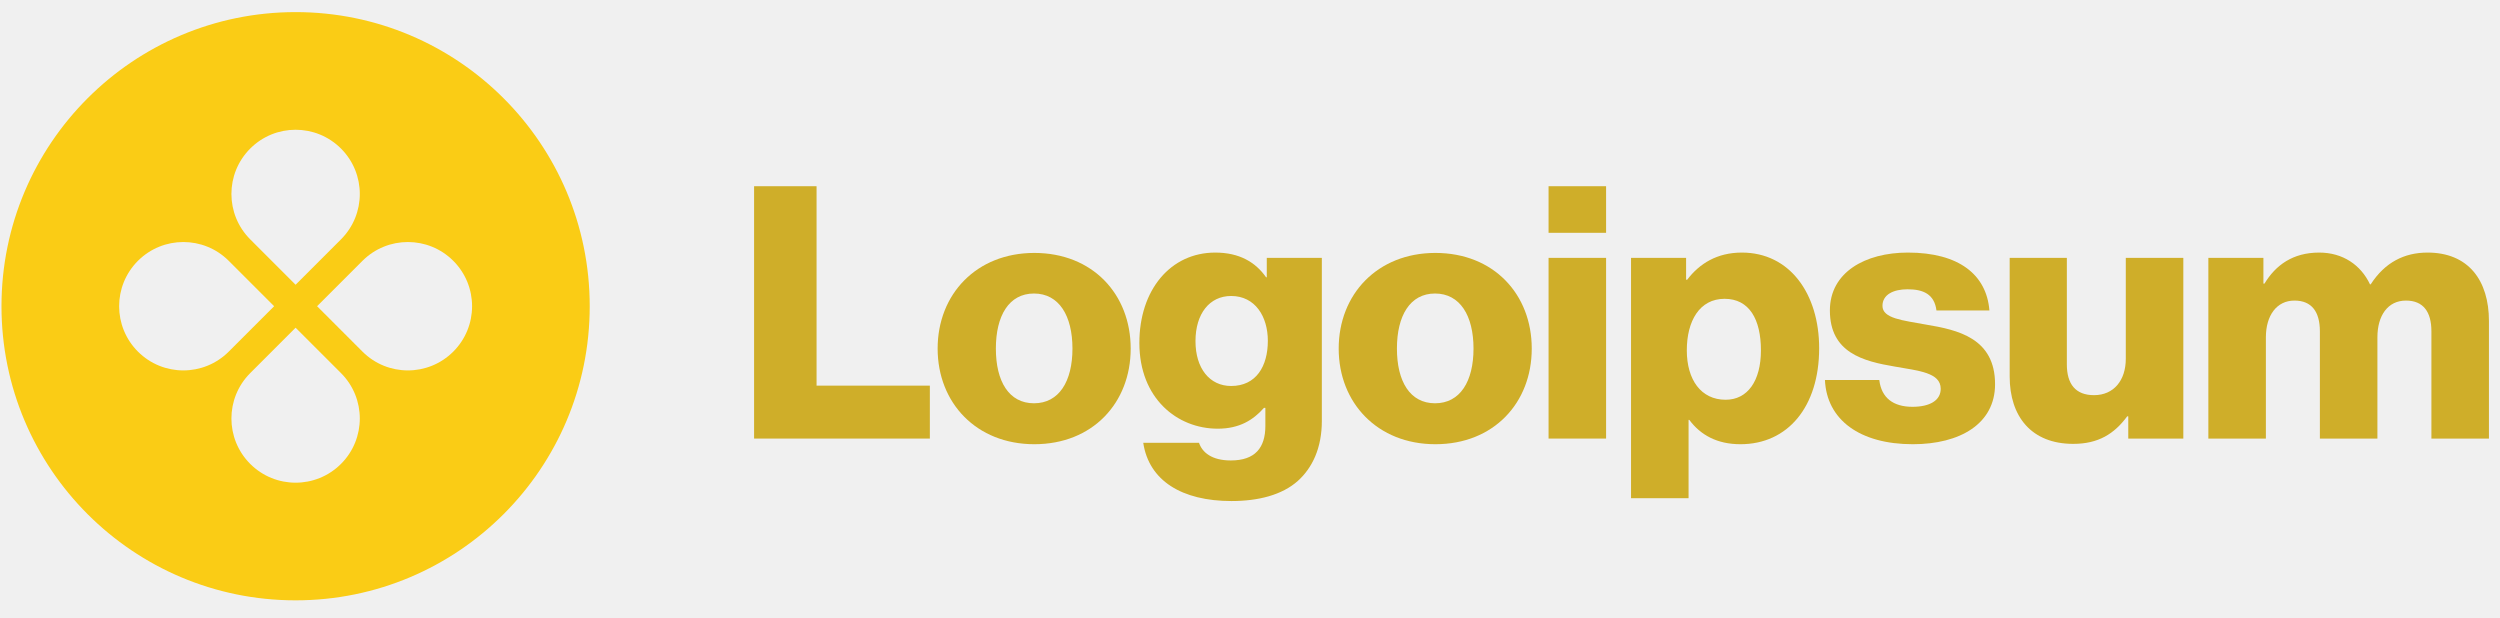
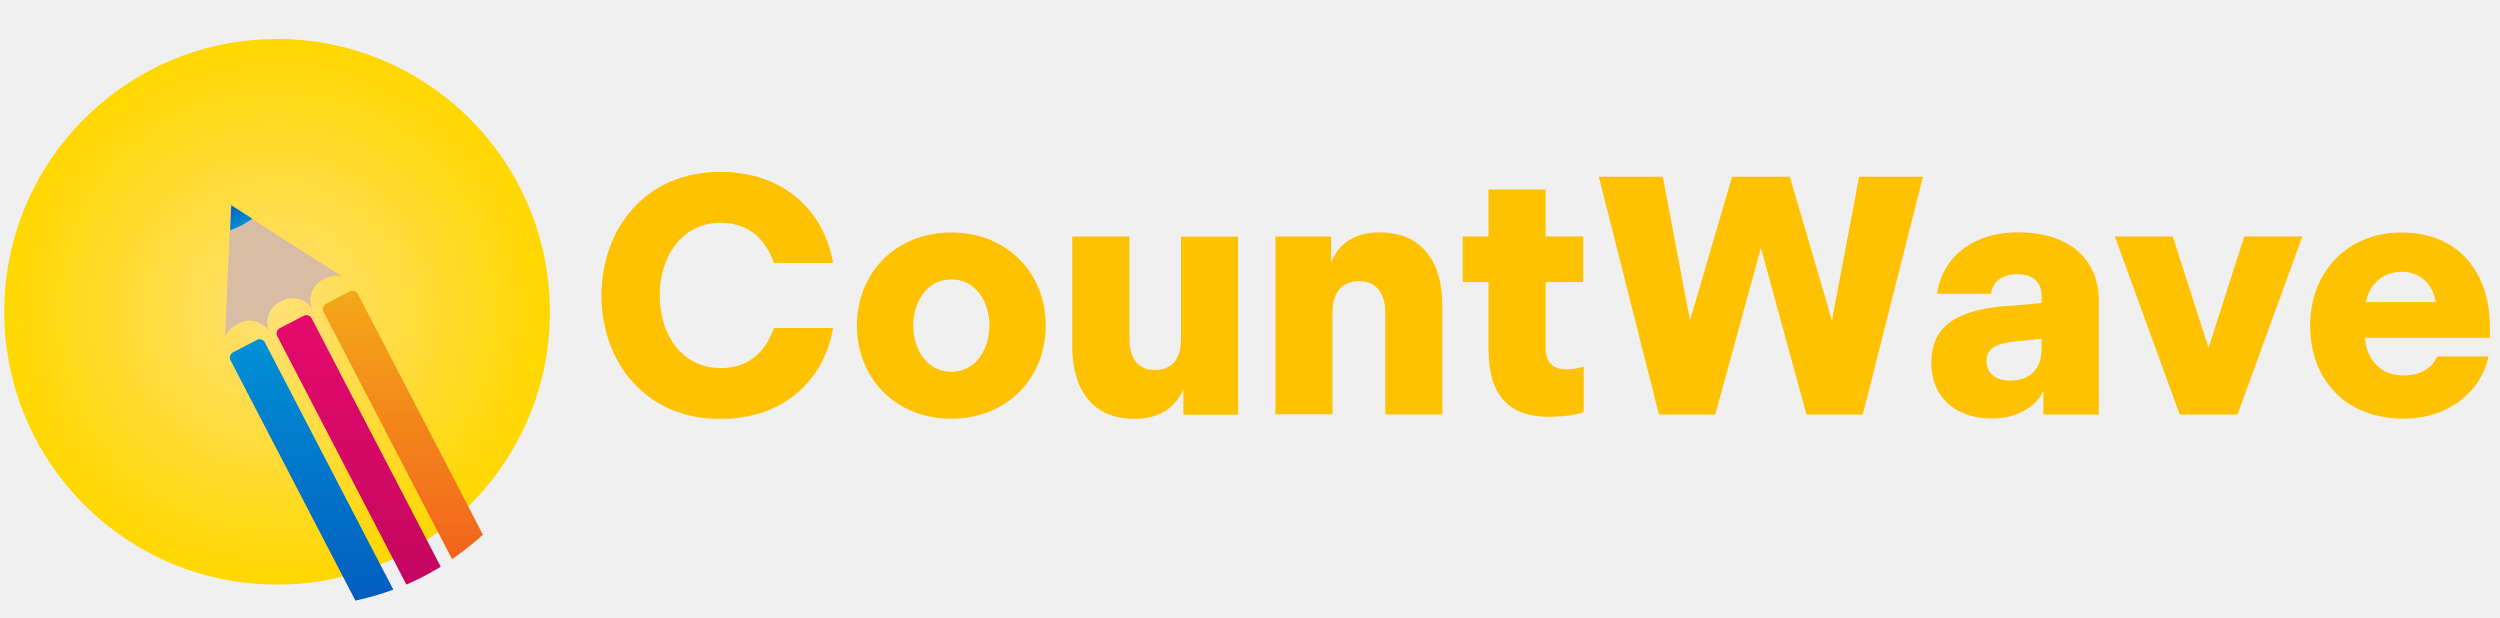
- <svg xmlns="http://www.w3.org/2000/svg" width="170" height="42" viewBox="0 0 170 42" fill="none">
-   <g clip-path="url(#clip0_1_2)">
-     <path d="M51.278 29.823H63.23V26.223H55.526V12.663H51.278V29.823Z" fill="#CFAE29" />
-     <path d="M70.311 27.423C68.607 27.423 67.719 25.935 67.719 23.703C67.719 21.471 68.607 19.959 70.311 19.959C72.015 19.959 72.927 21.471 72.927 23.703C72.927 25.935 72.015 27.423 70.311 27.423ZM70.335 30.207C74.295 30.207 76.887 27.399 76.887 23.703C76.887 20.007 74.295 17.199 70.335 17.199C66.399 17.199 63.759 20.007 63.759 23.703C63.759 27.399 66.399 30.207 70.335 30.207Z" fill="#CFAE29" />
-     <path d="M83.741 34.071C85.565 34.071 87.173 33.663 88.253 32.703C89.237 31.815 89.885 30.471 89.885 28.623V17.535H86.141V18.855H86.093C85.373 17.823 84.269 17.175 82.637 17.175C79.589 17.175 77.477 19.719 77.477 23.319C77.477 27.087 80.045 29.151 82.805 29.151C84.293 29.151 85.229 28.551 85.949 27.735H86.045V28.959C86.045 30.447 85.349 31.311 83.693 31.311C82.397 31.311 81.749 30.759 81.533 30.111H77.741C78.125 32.679 80.357 34.071 83.741 34.071ZM83.717 26.247C82.253 26.247 81.293 25.047 81.293 23.199C81.293 21.327 82.253 20.127 83.717 20.127C85.349 20.127 86.213 21.519 86.213 23.175C86.213 24.903 85.421 26.247 83.717 26.247Z" fill="#CFAE29" />
-     <path d="M97.583 27.423C95.879 27.423 94.991 25.935 94.991 23.703C94.991 21.471 95.879 19.959 97.583 19.959C99.287 19.959 100.199 21.471 100.199 23.703C100.199 25.935 99.287 27.423 97.583 27.423ZM97.607 30.207C101.567 30.207 104.159 27.399 104.159 23.703C104.159 20.007 101.567 17.199 97.607 17.199C93.671 17.199 91.031 20.007 91.031 23.703C91.031 27.399 93.671 30.207 97.607 30.207Z" fill="#CFAE29" />
-     <path d="M105.302 29.823H109.214V17.535H105.302V29.823ZM105.302 15.831H109.214V12.663H105.302V15.831Z" fill="#CFAE29" />
-     <path d="M110.911 33.879H114.823V28.551H114.871C115.639 29.583 116.767 30.207 118.351 30.207C121.567 30.207 123.703 27.663 123.703 23.679C123.703 19.983 121.711 17.175 118.447 17.175C116.767 17.175 115.567 17.919 114.727 19.023H114.655V17.535H110.911V33.879ZM117.343 27.183C115.663 27.183 114.703 25.815 114.703 23.823C114.703 21.831 115.567 20.319 117.271 20.319C118.951 20.319 119.743 21.711 119.743 23.823C119.743 25.911 118.831 27.183 117.343 27.183Z" fill="#CFAE29" />
-     <path d="M130.072 30.207C133.288 30.207 135.664 28.815 135.664 26.127C135.664 22.983 133.12 22.431 130.96 22.071C129.4 21.783 128.008 21.663 128.008 20.799C128.008 20.031 128.752 19.671 129.712 19.671C130.792 19.671 131.536 20.007 131.68 21.111H135.28C135.088 18.687 133.216 17.175 129.736 17.175C126.832 17.175 124.432 18.519 124.432 21.111C124.432 23.991 126.712 24.567 128.848 24.927C130.48 25.215 131.968 25.335 131.968 26.439C131.968 27.231 131.224 27.663 130.048 27.663C128.752 27.663 127.936 27.063 127.792 25.839H124.096C124.216 28.551 126.472 30.207 130.072 30.207Z" fill="#CFAE29" />
-     <path d="M140.978 30.183C142.682 30.183 143.762 29.511 144.65 28.311H144.722V29.823H148.466V17.535H144.554V24.399C144.554 25.863 143.738 26.871 142.394 26.871C141.146 26.871 140.546 26.127 140.546 24.783V17.535H136.658V25.599C136.658 28.335 138.146 30.183 140.978 30.183Z" fill="#CFAE29" />
-     <path d="M150.168 29.823H154.08V22.935C154.08 21.471 154.8 20.439 156.024 20.439C157.2 20.439 157.752 21.207 157.752 22.527V29.823H161.664V22.935C161.664 21.471 162.36 20.439 163.608 20.439C164.784 20.439 165.336 21.207 165.336 22.527V29.823H169.248V21.831C169.248 19.071 167.856 17.175 165.072 17.175C163.488 17.175 162.168 17.847 161.208 19.335H161.16C160.536 18.015 159.312 17.175 157.704 17.175C155.928 17.175 154.752 18.015 153.984 19.287H153.912V17.535H150.168V29.823Z" fill="#CFAE29" />
-     <path fill-rule="evenodd" clip-rule="evenodd" d="M20.101 40.823C31.147 40.823 40.101 31.869 40.101 20.823C40.101 9.778 31.147 0.823 20.101 0.823C9.056 0.823 0.101 9.778 0.101 20.823C0.101 31.869 9.056 40.823 20.101 40.823ZM23.188 16.276C24.893 14.571 24.893 11.807 23.188 10.102C21.483 8.397 18.719 8.397 17.015 10.102C15.31 11.807 15.31 14.571 17.015 16.276L20.101 19.363L23.188 16.276ZM24.649 23.91C26.354 25.615 29.118 25.615 30.823 23.91C32.528 22.205 32.528 19.441 30.823 17.736C29.118 16.032 26.354 16.032 24.649 17.736L21.562 20.823L24.649 23.91ZM23.188 31.545C24.893 29.84 24.893 27.076 23.188 25.371L20.101 22.284L17.015 25.371C15.31 27.076 15.31 29.84 17.015 31.545C18.719 33.249 21.483 33.249 23.188 31.545ZM9.38 23.91C7.675 22.205 7.675 19.441 9.38 17.736C11.085 16.032 13.849 16.032 15.554 17.736L18.641 20.823L15.554 23.91C13.849 25.615 11.085 25.615 9.38 23.91Z" fill="#FACC15" />
-   </g>
+ <svg xmlns="http://www.w3.org/2000/svg" xmlns:xlink="http://www.w3.org/1999/xlink" id="uuid-ec556668-666a-49ea-8f45-7f3bc0395e78" viewBox="0 0 170 42">
  <defs>
-     <clipPath id="clip0_1_2">
-       <rect width="170" height="41" fill="white" transform="translate(0 0.5)" />
-     </clipPath>
+     <radialGradient id="uuid-94a1513e-fb7c-47cc-a86c-25d02b205671" cx="18.84" cy="21.2" fx="18.84" fy="21.2" r="18.55" gradientUnits="userSpaceOnUse">
+       <stop offset="0" stop-color="#ffe076" />
+       <stop offset="1" stop-color="#ffd800" />
+     </radialGradient>
+     <linearGradient id="uuid-dcac199c-39c6-4292-8cb7-a31093e6d374" x1="27.41" y1="38.03" x2="27.41" y2="19.78" gradientUnits="userSpaceOnUse">
+       <stop offset="0" stop-color="#f2631c" />
+       <stop offset="1" stop-color="#f4a819" />
+     </linearGradient>
+     <linearGradient id="uuid-b446a466-08d3-4aa4-95bd-001504bde39d" x1="24.38" y1="39.74" x2="24.38" y2="21.42" gradientUnits="userSpaceOnUse">
+       <stop offset="0" stop-color="#c40661" />
+       <stop offset="1" stop-color="#e50a6d" />
+     </linearGradient>
+     <linearGradient id="uuid-c4e711ff-f0f4-4bbf-b6ba-f41a51dd8f90" x1="21.2" y1="40.84" x2="21.2" y2="23.06" gradientUnits="userSpaceOnUse">
+       <stop offset="0" stop-color="#025dbf" />
+       <stop offset="1" stop-color="#0090d5" />
+     </linearGradient>
+     <linearGradient id="uuid-64a4905d-72b7-4dd1-9cf3-79da7147c945" x1="629.27" y1="233.58" x2="629.27" y2="232.04" gradientTransform="translate(681.79 -69.04) rotate(152.53)" xlink:href="#uuid-c4e711ff-f0f4-4bbf-b6ba-f41a51dd8f90" />
  </defs>
+   <path d="M40.9,20.1c0-4.55,3-8.41,8.06-8.41,4.44,0,7.09,2.73,7.69,6.19h-4.02c-.48-1.36-1.5-2.73-3.63-2.73-2.59,0-4.14,2.24-4.14,4.94s1.55,4.94,4.14,4.94c2.13,0,3.14-1.36,3.63-2.73h4.02c-.6,3.47-3.26,6.19-7.69,6.19-5.06,0-8.06-3.86-8.06-8.41Z" fill="#ffc200" stroke-width="0" />
+   <path d="M58.27,22.14c0-3.56,2.61-6.33,6.42-6.33s6.42,2.77,6.42,6.33-2.61,6.33-6.42,6.33-6.42-2.77-6.42-6.33ZM67.28,22.14c0-1.55-.88-3.14-2.59-3.14s-2.59,1.59-2.59,3.14.88,3.14,2.59,3.14,2.59-1.59,2.59-3.14Z" fill="#ffc200" stroke-width="0" />
+   <path d="M72.92,16.08h3.88v6.93c0,1.18.46,2.15,1.71,2.15s1.8-.81,1.8-2.12v-6.95h3.88v12.11h-3.72v-1.73c-.53,1.2-1.57,2.01-3.33,2.01-2.89,0-4.23-2.01-4.23-4.99v-7.39Z" fill="#ffc200" stroke-width="0" />
+   <path d="M86.74,16.08h3.77v1.73c.53-1.2,1.55-2.01,3.3-2.01,2.89,0,4.27,2.01,4.27,4.99v7.39h-3.88v-6.91c0-1.18-.51-2.15-1.76-2.15s-1.83.81-1.83,2.12v6.93h-3.88v-12.11Z" fill="#ffc200" stroke-width="0" />
+   <path d="M101.22,23.87v-4.69h-1.76v-3.1h1.76v-3.19h3.88v3.19h2.56v3.1h-2.56v4.5c0,.92.46,1.43,1.39,1.43.53,0,.95-.09,1.2-.19v3.1c-.53.21-1.46.32-2.42.32-2.66,0-4.04-1.5-4.04-4.48Z" fill="#ffc200" stroke-width="0" />
+   <path d="M113.07,12.02l1.85,9.77,2.86-9.77h3.93l2.86,9.77,1.85-9.77h4.34l-4.09,16.17h-3.83l-3.1-11.34-3.1,11.34h-3.83l-4.09-16.17h4.34Z" fill="#ffc200" stroke-width="0" />
+   <path d="M136.38,20.82l2.45-.21v-.51c0-.85-.53-1.46-1.64-1.46s-1.71.58-1.8,1.34h-3.67c.37-2.52,2.45-4.18,5.5-4.18,3.51,0,5.5,1.83,5.5,4.67v7.72h-3.77v-1.62c-.46,1.06-1.78,1.89-3.49,1.89-2.52,0-4.13-1.48-4.13-3.79,0-2.45,1.64-3.58,5.06-3.86ZM136.68,25.88c1.36,0,2.15-.79,2.15-2.17v-.67l-1.83.18c-1.11.12-1.92.39-1.92,1.32,0,.83.62,1.34,1.59,1.34Z" fill="#ffc200" stroke-width="0" />
+   <path d="M143.8,16.08h3.95l2.43,7.58,2.43-7.58h3.95l-4.41,12.11h-3.93l-4.41-12.11Z" fill="#ffc200" stroke-width="0" />
+   <path d="M163.3,15.81c3.93,0,6.01,2.77,6.01,6.42v.74h-8.5c.12,1.48,1.06,2.56,2.61,2.56,1.29,0,1.99-.58,2.31-1.29h3.49c-.53,2.47-2.82,4.23-5.75,4.23-4.02,0-6.38-2.7-6.38-6.33s2.5-6.33,6.21-6.33ZM165.63,20.54c-.18-1.22-1.06-2.06-2.33-2.06s-2.15.85-2.43,2.06h4.76Z" fill="#ffc200" stroke-width="0" />
+   <path d="M37.4,21.2c0,4.26-1.44,8.19-3.86,11.33-.64.83-1.35,1.6-2.12,2.31-.05.04-.1.09-.14.13-.11.1-.22.2-.33.29-.04.03-.08.07-.12.1-.02.02-.04.03-.06.05-.05.04-.1.09-.16.13-.52.42-1.05.82-1.61,1.19-.16.11-.32.21-.48.31-.02.01-.04.02-.06.03-.03.02-.07.04-.1.06-.06.04-.13.08-.2.12-.01,0-.02.01-.04.02-.15.09-.31.17-.46.26-.04.02-.08.04-.12.06-.05.03-.1.05-.14.08-.07.04-.14.07-.21.11-.5.25-1.02.49-1.55.69-.18.07-.35.14-.53.2,0,0-.02,0-.02,0-.12.04-.24.09-.37.13-.05.02-.1.03-.15.05-.08.03-.16.05-.23.07-.05.02-.11.03-.16.05-.03,0-.06.02-.09.03-.18.05-.37.1-.55.15-.52.13-1.04.25-1.57.34-.19.03-.39.06-.58.09-.03,0-.05,0-.08.01-.27.04-.55.07-.83.09-.54.05-1.09.07-1.64.07C8.6,39.76.29,31.45.29,21.2S8.6,2.65,18.84,2.65s18.55,8.31,18.55,18.55Z" fill="url(#uuid-94a1513e-fb7c-47cc-a86c-25d02b205671)" stroke-width="0" />
+   <path d="M32.85,36.35s-.08.07-.11.1c-.11.1-.22.2-.33.29-.04.03-.08.07-.12.1-.02.02-.04.03-.06.05-.05.04-.1.09-.16.13-.43.35-.87.69-1.33,1l-.96-1.84-7.78-14.97c-.11-.2-.03-.46.18-.56l1.6-.83c.2-.11.46-.03.56.18l7.5,14.43.94,1.82.06.11Z" fill="url(#uuid-dcac199c-39c6-4292-8cb7-a31093e6d374)" stroke-width="0" />
+   <path d="M29.97,38.53s-.03.02-.04.03c-.03.02-.07.04-.1.06-.06.04-.13.08-.2.12-.01,0-.02.01-.04.02-.15.09-.31.17-.46.26-.04.02-.08.04-.12.06-.05.03-.1.05-.14.08-.07.04-.14.07-.21.11-.34.17-.68.33-1.03.48l-.9-1.74-7.87-15.14c-.11-.2-.03-.46.18-.56l1.6-.83c.2-.11.46-.03.56.18l7.83,15.07.94,1.81Z" fill="url(#uuid-b446a466-08d3-4aa4-95bd-001504bde39d)" stroke-width="0" />
+   <path d="M26.76,40.09c-.06.02-.12.04-.18.07,0,0-.02,0-.02,0-.12.04-.24.09-.37.13-.05.02-.1.03-.15.05-.08.03-.16.05-.23.07-.05.02-.11.03-.16.05-.03,0-.06.02-.09.03-.18.05-.37.1-.55.15-.28.07-.56.14-.84.2l-.85-1.63-7.64-14.7c-.11-.2-.03-.46.18-.56l1.6-.83c.2-.11.46-.03.56.18l7.84,15.09.89,1.71Z" fill="url(#uuid-c4e711ff-f0f4-4bbf-b6ba-f41a51dd8f90)" stroke-width="0" />
+   <path d="M16.07,22.08l.19-.1c.76-.4,1.7-.1,2.09.66-.4-.76-.1-1.7.66-2.09l.19-.1c.76-.4,1.7-.1,2.09.66-.4-.76-.1-1.7.66-2.09l.19-.1c.37-.19.78-.22,1.15-.11l-2.48-1.58-5.11-3.26-.27,6.06-.13,2.94c.12-.37.38-.69.75-.88Z" fill="#d8bda4" stroke-width="0" />
+   <path d="M16.43,15.32c.26-.14.5-.29.73-.45l-1.43-.91-.08,1.7c.26-.09.52-.2.78-.34Z" fill="url(#uuid-64a4905d-72b7-4dd1-9cf3-79da7147c945)" stroke-width="0" />
</svg>
